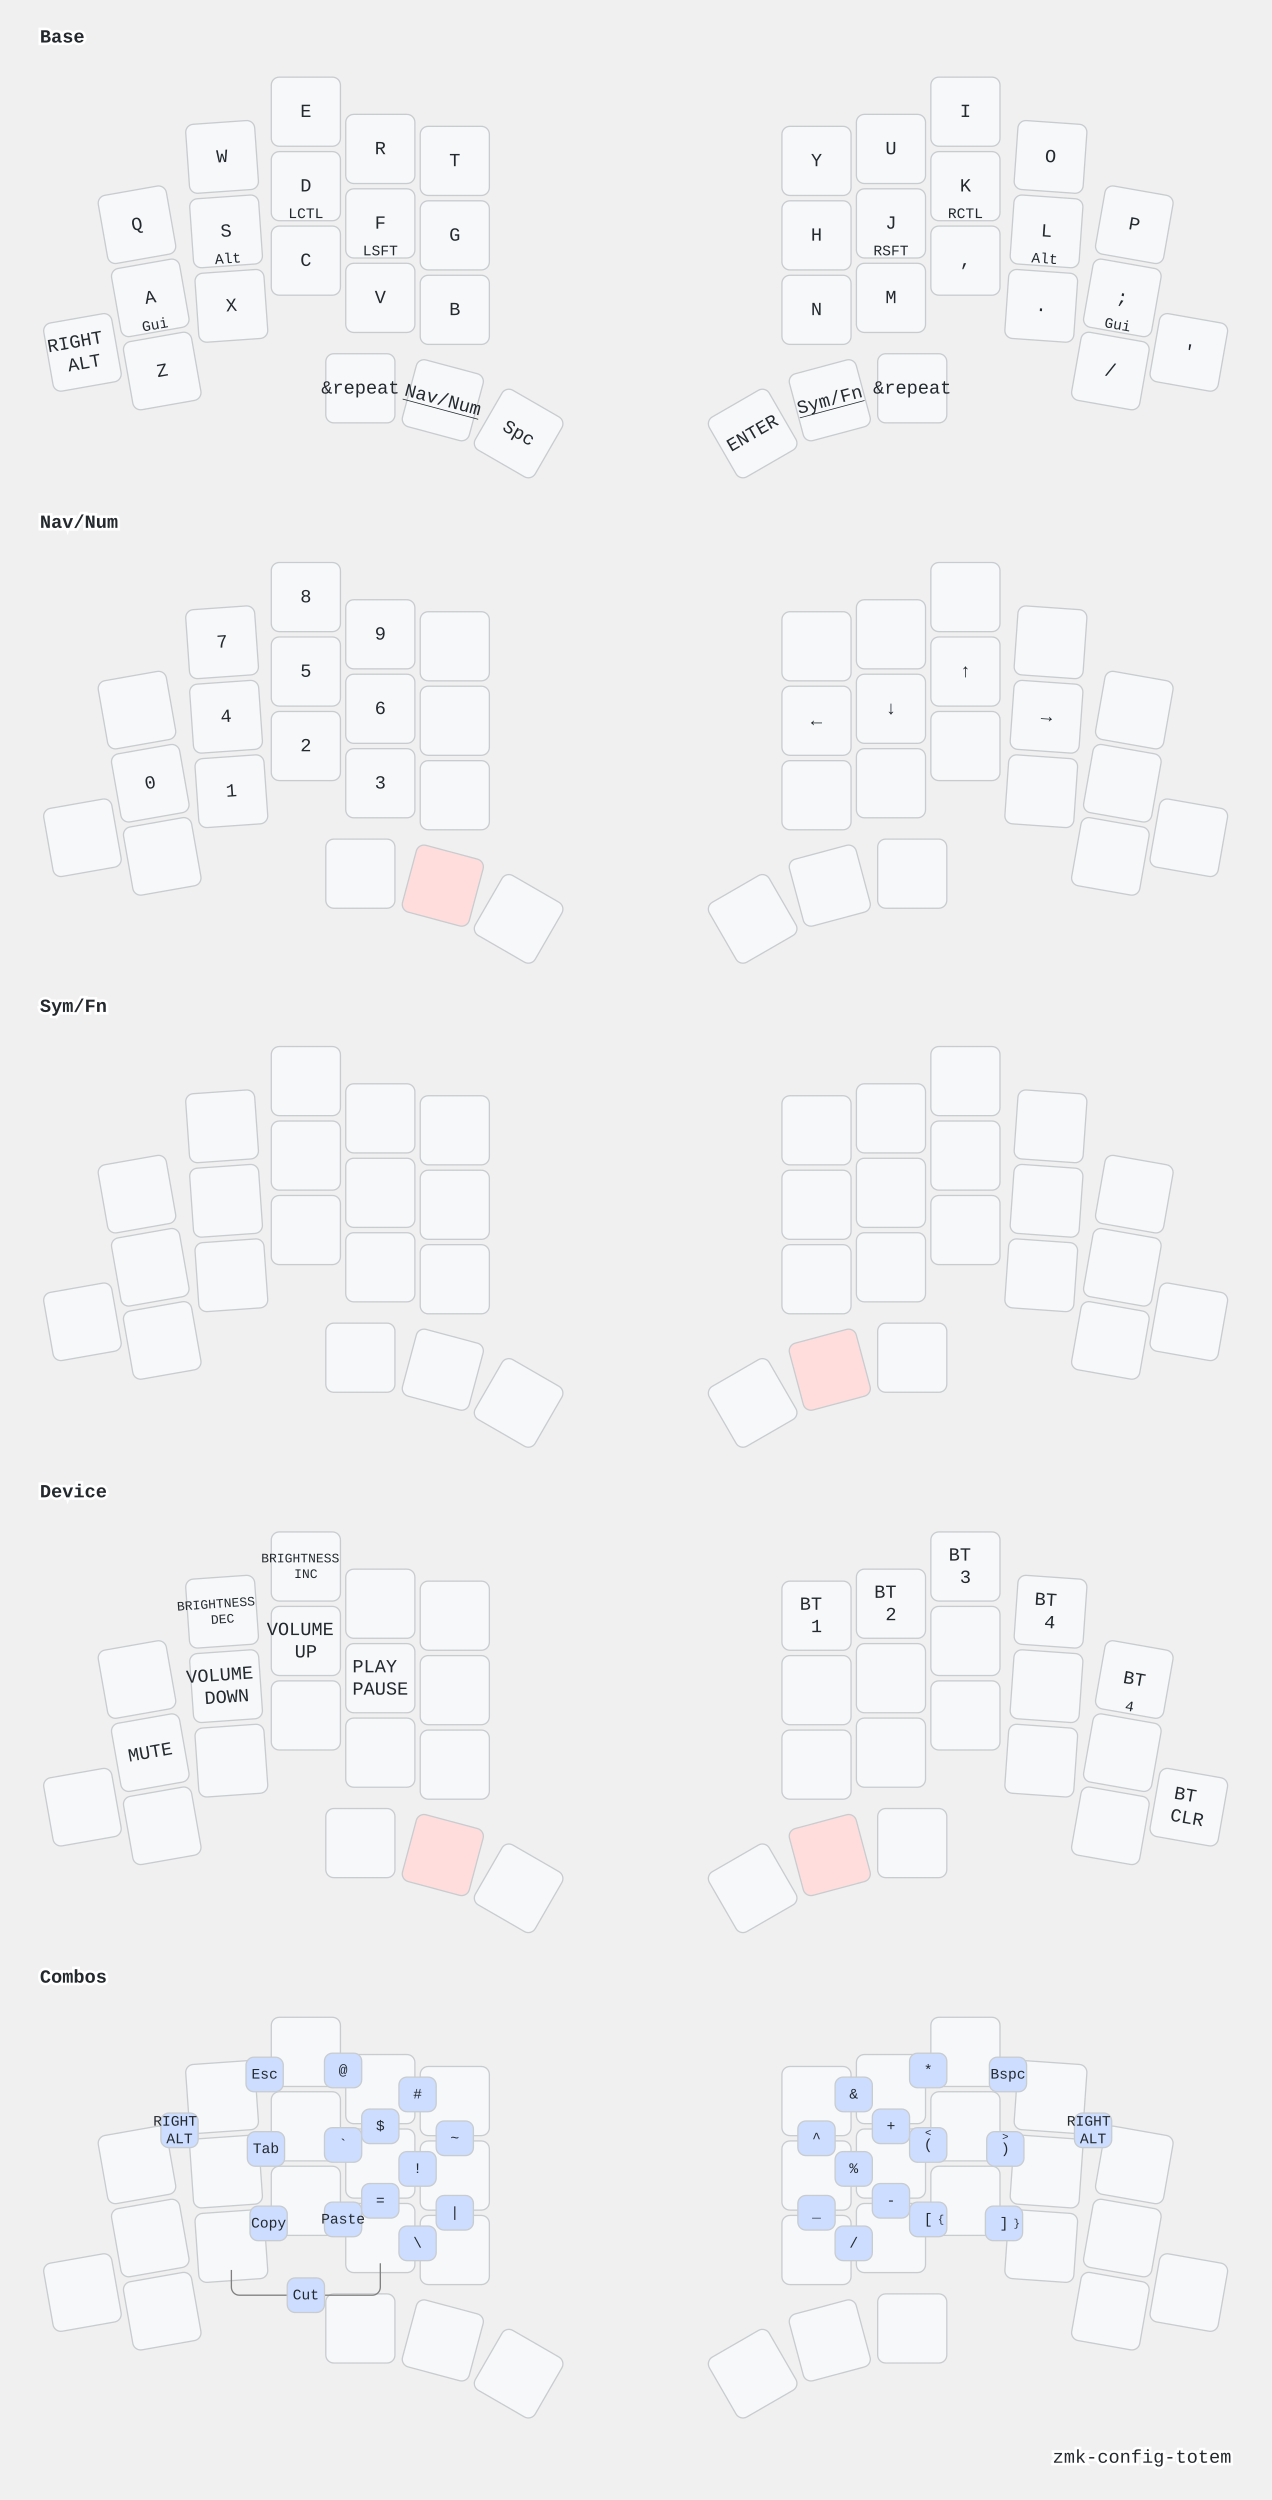
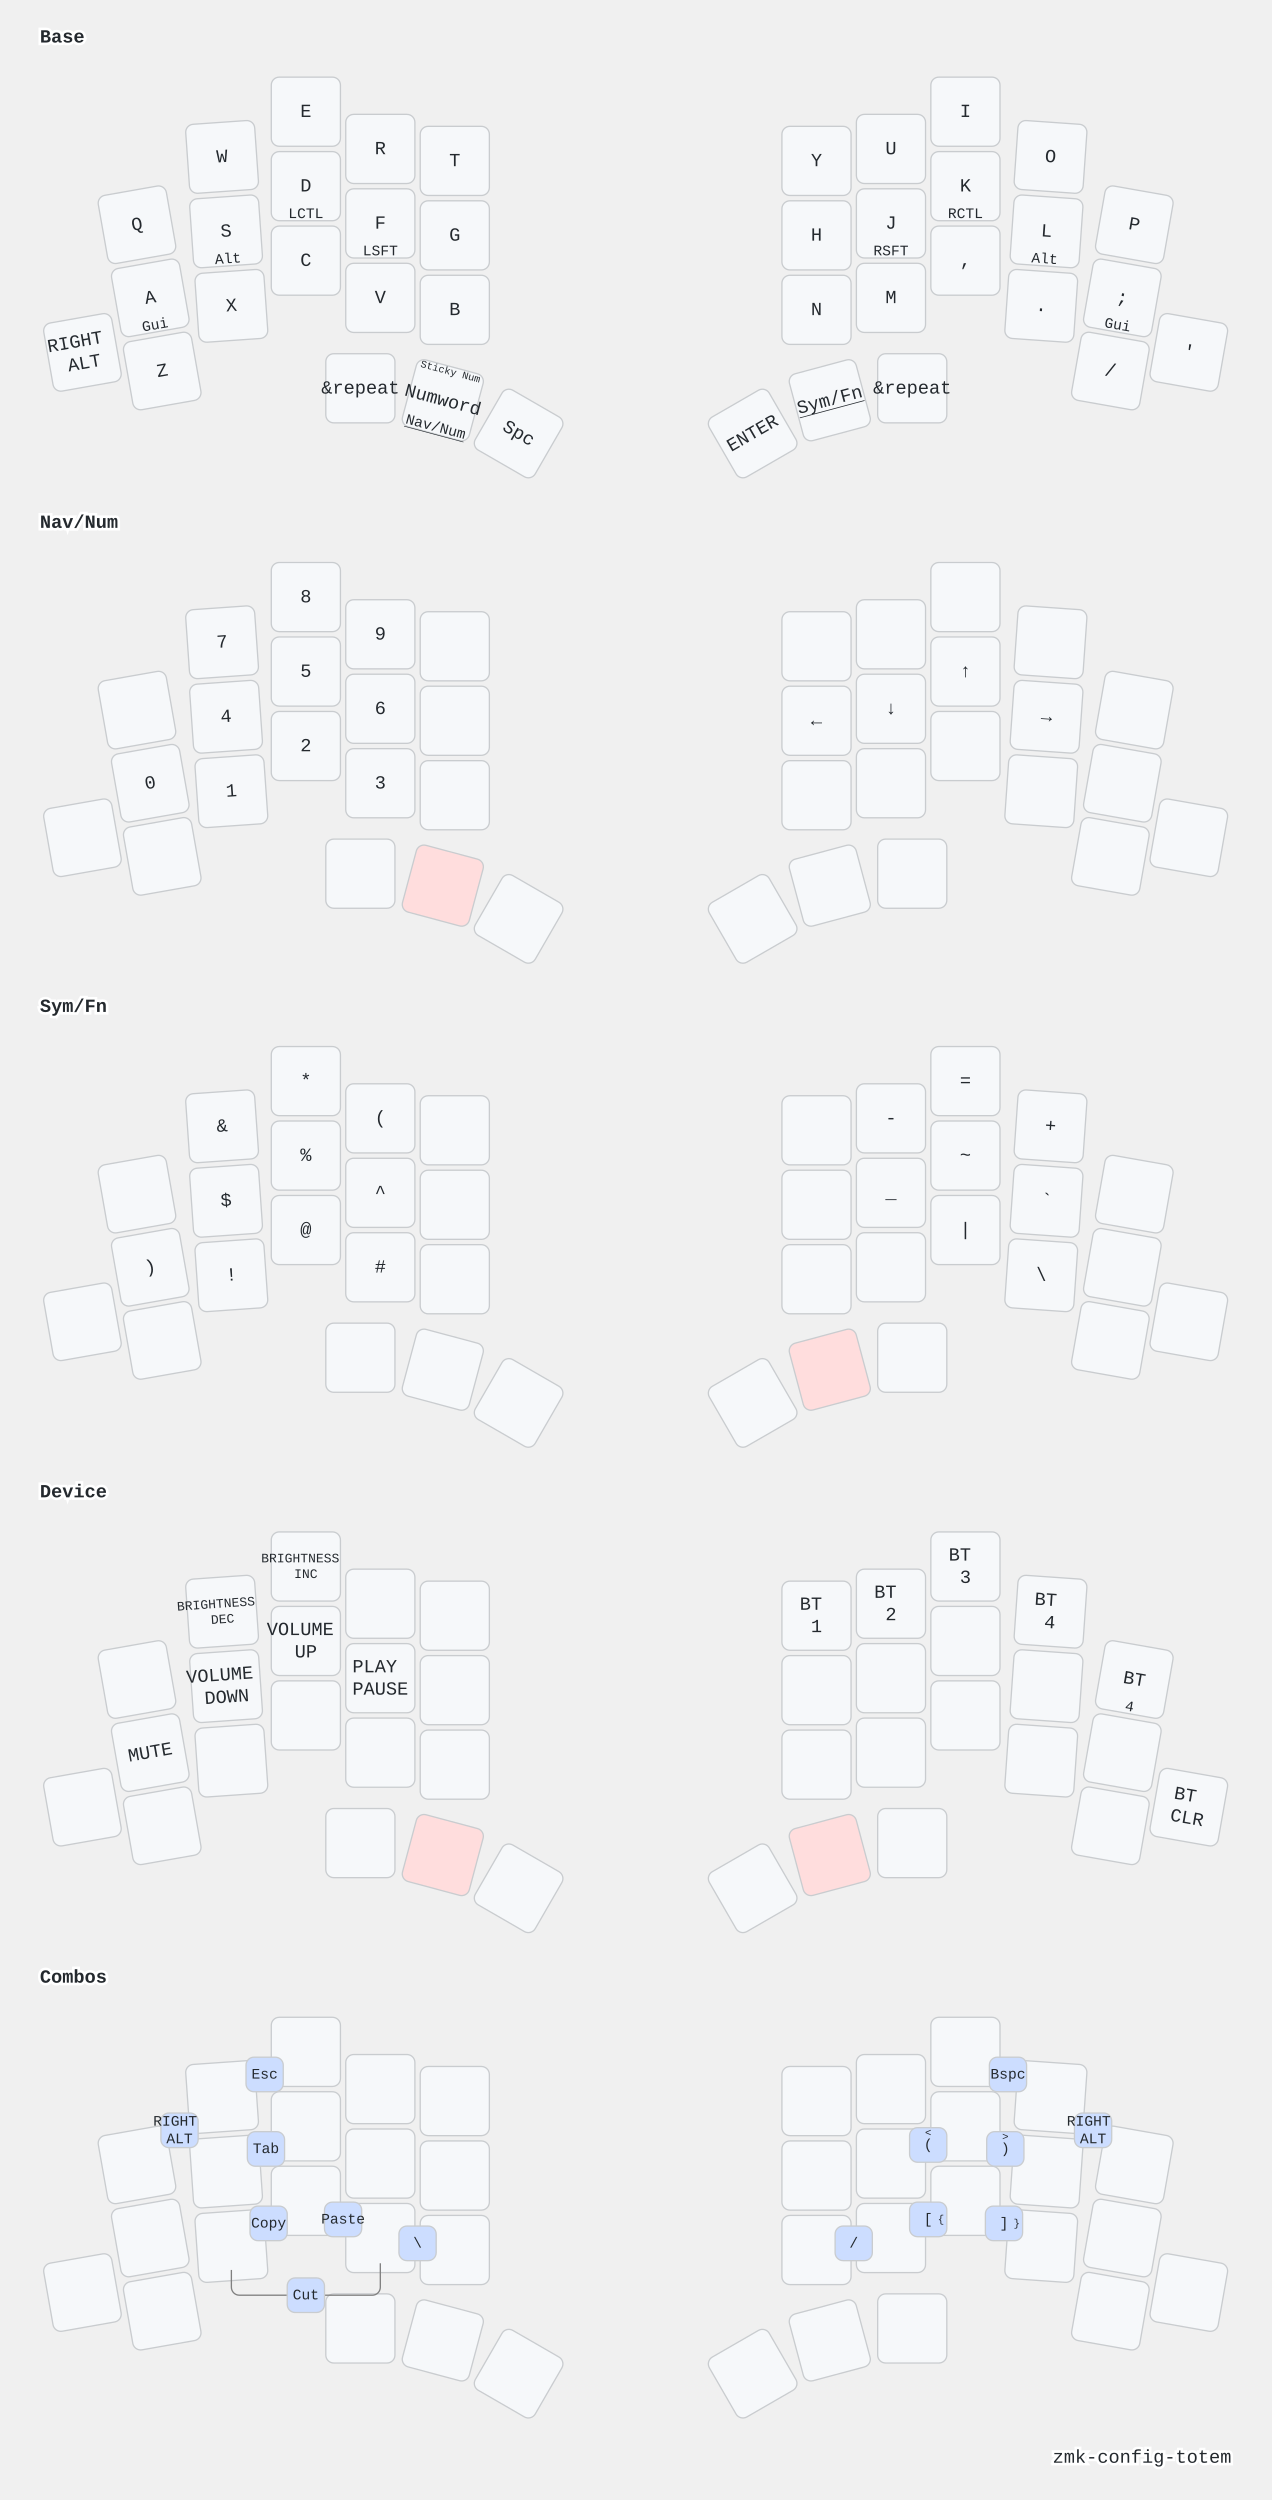
<svg xmlns="http://www.w3.org/2000/svg" width="956" height="1880" viewBox="0 0 956 1880" class="keymap">
  <style>/* inherit to force styles through use tags */
svg path {
    fill: inherit;
}

/* font and background color specifications */
svg.keymap {
    font-family: SFMono-Regular,Consolas,Liberation Mono,Menlo,monospace;
    font-size: 14px;
    font-kerning: normal;
    text-rendering: optimizeLegibility;
    fill: #24292e;
}

/* default key styling */
rect.key {
    fill: #f6f8fa;
}

rect.key, rect.combo {
    stroke: #c9cccf;
    stroke-width: 1;
}

/* default key side styling, only used is draw_key_sides is set */
rect.side {
    filter: brightness(90%);
}

/* color accent for combo boxes */
rect.combo, rect.combo-separate {
    fill: #cdf;
}

/* color accent for held keys */
rect.held, rect.combo.held {
    fill: #fdd;
}

/* color accent for ghost (optional) keys */
rect.ghost, rect.combo.ghost {
    stroke-dasharray: 4, 4;
    stroke-width: 2;
}

text {
    text-anchor: middle;
    dominant-baseline: middle;
}

/* styling for layer labels */
text.label {
    font-weight: bold;
    text-anchor: start;
    stroke: white;
    stroke-width: 4;
    paint-order: stroke;
}

/* styling for optional footer */
text.footer {
    text-anchor: end;
    dominant-baseline: auto;
    stroke: white;
    stroke-width: 4;
    paint-order: stroke;
}

/* styling for combo tap, and key non-tap label text */
text.combo, text.hold, text.shifted, text.left, text.right {
    font-size: 11px;
}

text.hold {
    text-anchor: middle;
    dominant-baseline: auto;
}

text.shifted {
    text-anchor: middle;
    dominant-baseline: hanging;
}

text.left {
    text-anchor: start;
}

text.right {
    text-anchor: end;
}

text.layer-activator {
    text-decoration: underline;
}

/* styling for hold/shifted label text in combo box */
text.combo.hold, text.combo.shifted, text.combo.left, text.combo.right {
    font-size: 8px;
}

/* lighter symbol for transparent keys */
text.trans {
    fill: #7b7e81;
}

/* styling for combo dendrons */
path.combo {
    stroke-width: 1;
    stroke: gray;
    fill: none;
}

/* Start Tabler Icons Cleanup */
/* cannot use height/width with glyphs */
.icon-tabler &gt; path {
    fill: inherit;
    stroke: inherit;
    stroke-width: 2;
}
/* hide tabler's default box */
.icon-tabler &gt; path[stroke="none"][fill="none"] {
    visibility: hidden;
}
/* End Tabler Icons Cleanup */

@media (prefers-color-scheme: dark) {
svg.keymap { fill: #d1d6db; }
rect.key { fill: #3f4750; }
rect.key, rect.combo { stroke: #60666c; }
rect.combo, rect.combo-separate { fill: #1f3d7a; }
rect.held, rect.combo.held { fill: #854747; }
text.label, text.footer { stroke: black; }
text.trans { fill: #7e8184; }
path.combo { stroke: #7f7f7f; }

}</style>
  <g transform="translate(30, 0)" class="layer-Base">
    <text x="0" y="28" class="label" id="Base">Base</text>
    <g transform="translate(0, 56)">
      <g transform="translate(73, 113) rotate(-10.0)" class="key keypos-0">
        <rect rx="6" ry="6" x="-26" y="-26" width="52" height="52" class="key" />
        <text x="0" y="0" class="key tap">Q</text>
      </g>
      <g transform="translate(137, 62) rotate(-4.0)" class="key keypos-1">
        <rect rx="6" ry="6" x="-26" y="-26" width="52" height="52" class="key" />
        <text x="0" y="0" class="key tap">W</text>
      </g>
      <g transform="translate(200, 28)" class="key keypos-2">
        <rect rx="6" ry="6" x="-26" y="-26" width="52" height="52" class="key" />
        <text x="0" y="0" class="key tap">E</text>
      </g>
      <g transform="translate(256, 56)" class="key keypos-3">
        <rect rx="6" ry="6" x="-26" y="-26" width="52" height="52" class="key" />
        <text x="0" y="0" class="key tap">R</text>
      </g>
      <g transform="translate(312, 65)" class="key keypos-4">
        <rect rx="6" ry="6" x="-26" y="-26" width="52" height="52" class="key" />
        <text x="0" y="0" class="key tap">T</text>
      </g>
      <g transform="translate(584, 65)" class="key keypos-5">
        <rect rx="6" ry="6" x="-26" y="-26" width="52" height="52" class="key" />
        <text x="0" y="0" class="key tap">Y</text>
      </g>
      <g transform="translate(640, 56)" class="key keypos-6">
        <rect rx="6" ry="6" x="-26" y="-26" width="52" height="52" class="key" />
        <text x="0" y="0" class="key tap">U</text>
      </g>
      <g transform="translate(696, 28)" class="key keypos-7">
        <rect rx="6" ry="6" x="-26" y="-26" width="52" height="52" class="key" />
        <text x="0" y="0" class="key tap">I</text>
      </g>
      <g transform="translate(760, 62) rotate(4.0)" class="key keypos-8">
        <rect rx="6" ry="6" x="-26" y="-26" width="52" height="52" class="key" />
        <text x="0" y="0" class="key tap">O</text>
      </g>
      <g transform="translate(823, 113) rotate(10.0)" class="key keypos-9">
        <rect rx="6" ry="6" x="-26" y="-26" width="52" height="52" class="key" />
        <text x="0" y="0" class="key tap">P</text>
      </g>
      <g transform="translate(83, 168) rotate(-10.0)" class="key keypos-10">
        <rect rx="6" ry="6" x="-26" y="-26" width="52" height="52" class="key" />
        <text x="0" y="0" class="key tap">A</text>
        <text x="0" y="24" class="key hold">Gui</text>
      </g>
      <g transform="translate(140, 118) rotate(-4.0)" class="key keypos-11">
        <rect rx="6" ry="6" x="-26" y="-26" width="52" height="52" class="key" />
        <text x="0" y="0" class="key tap">S</text>
        <text x="0" y="24" class="key hold">Alt</text>
      </g>
      <g transform="translate(200, 84)" class="key keypos-12">
        <rect rx="6" ry="6" x="-26" y="-26" width="52" height="52" class="key" />
        <text x="0" y="0" class="key tap">D</text>
        <text x="0" y="24" class="key hold">LCTL</text>
      </g>
      <g transform="translate(256, 112)" class="key keypos-13">
        <rect rx="6" ry="6" x="-26" y="-26" width="52" height="52" class="key" />
        <text x="0" y="0" class="key tap">F</text>
        <text x="0" y="24" class="key hold">LSFT</text>
      </g>
      <g transform="translate(312, 121)" class="key keypos-14">
        <rect rx="6" ry="6" x="-26" y="-26" width="52" height="52" class="key" />
        <text x="0" y="0" class="key tap">G</text>
      </g>
      <g transform="translate(584, 121)" class="key keypos-15">
        <rect rx="6" ry="6" x="-26" y="-26" width="52" height="52" class="key" />
        <text x="0" y="0" class="key tap">H</text>
      </g>
      <g transform="translate(640, 112)" class="key keypos-16">
        <rect rx="6" ry="6" x="-26" y="-26" width="52" height="52" class="key" />
        <text x="0" y="0" class="key tap">J</text>
        <text x="0" y="24" class="key hold">RSFT</text>
      </g>
      <g transform="translate(696, 84)" class="key keypos-17">
        <rect rx="6" ry="6" x="-26" y="-26" width="52" height="52" class="key" />
        <text x="0" y="0" class="key tap">K</text>
        <text x="0" y="24" class="key hold">RCTL</text>
      </g>
      <g transform="translate(757, 118) rotate(4.0)" class="key keypos-18">
        <rect rx="6" ry="6" x="-26" y="-26" width="52" height="52" class="key" />
        <text x="0" y="0" class="key tap">L</text>
        <text x="0" y="24" class="key hold">Alt</text>
      </g>
      <g transform="translate(814, 168) rotate(10.0)" class="key keypos-19">
        <rect rx="6" ry="6" x="-26" y="-26" width="52" height="52" class="key" />
        <text x="0" y="0" class="key tap">;</text>
        <text x="0" y="24" class="key hold">Gui</text>
      </g>
      <g transform="translate(32, 209) rotate(-10.0)" class="key keypos-20">
        <rect rx="6" ry="6" x="-26" y="-26" width="52" height="52" class="key" />
        <text x="0" y="0" class="key tap">
          <tspan x="0" dy="-0.6em">RIGHT</tspan>
          <tspan x="0" dy="1.2em">ALT</tspan>
        </text>
      </g>
      <g transform="translate(92, 223) rotate(-10.0)" class="key keypos-21">
        <rect rx="6" ry="6" x="-26" y="-26" width="52" height="52" class="key" />
        <text x="0" y="0" class="key tap">Z</text>
      </g>
      <g transform="translate(144, 174) rotate(-4.0)" class="key keypos-22">
        <rect rx="6" ry="6" x="-26" y="-26" width="52" height="52" class="key" />
        <text x="0" y="0" class="key tap">X</text>
      </g>
      <g transform="translate(200, 140)" class="key keypos-23">
        <rect rx="6" ry="6" x="-26" y="-26" width="52" height="52" class="key" />
        <text x="0" y="0" class="key tap">C</text>
      </g>
      <g transform="translate(256, 168)" class="key keypos-24">
        <rect rx="6" ry="6" x="-26" y="-26" width="52" height="52" class="key" />
        <text x="0" y="0" class="key tap">V</text>
      </g>
      <g transform="translate(312, 177)" class="key keypos-25">
        <rect rx="6" ry="6" x="-26" y="-26" width="52" height="52" class="key" />
        <text x="0" y="0" class="key tap">B</text>
      </g>
      <g transform="translate(584, 177)" class="key keypos-26">
        <rect rx="6" ry="6" x="-26" y="-26" width="52" height="52" class="key" />
        <text x="0" y="0" class="key tap">N</text>
      </g>
      <g transform="translate(640, 168)" class="key keypos-27">
        <rect rx="6" ry="6" x="-26" y="-26" width="52" height="52" class="key" />
        <text x="0" y="0" class="key tap">M</text>
      </g>
      <g transform="translate(696, 140)" class="key keypos-28">
        <rect rx="6" ry="6" x="-26" y="-26" width="52" height="52" class="key" />
        <text x="0" y="0" class="key tap">,</text>
      </g>
      <g transform="translate(753, 174) rotate(4.0)" class="key keypos-29">
        <rect rx="6" ry="6" x="-26" y="-26" width="52" height="52" class="key" />
        <text x="0" y="0" class="key tap">.</text>
      </g>
      <g transform="translate(805, 223) rotate(10.0)" class="key keypos-30">
        <rect rx="6" ry="6" x="-26" y="-26" width="52" height="52" class="key" />
        <text x="0" y="0" class="key tap">/</text>
      </g>
      <g transform="translate(864, 209) rotate(10.0)" class="key keypos-31">
        <rect rx="6" ry="6" x="-26" y="-26" width="52" height="52" class="key" />
        <text x="0" y="0" class="key tap">'</text>
      </g>
      <g transform="translate(241, 236)" class="key keypos-32">
        <rect rx="6" ry="6" x="-26" y="-26" width="52" height="52" class="key" />
        <text x="0" y="0" class="key tap">&amp;repeat</text>
      </g>
      <g transform="translate(303, 245) rotate(15.0)" class="key keypos-33">
        <rect rx="6" ry="6" x="-26" y="-26" width="52" height="52" class="key" />
+         <text x="0" y="0" class="key tap">Numword</text>
        <a href="#NavNum">
-           <text x="0" y="0" class="key tap layer-activator">Nav/Num</text>
+           <text x="0" y="24" class="key hold layer-activator">Nav/Num</text>
        </a>
+         <text x="0" y="-24" class="key shifted">
+           <tspan style="font-size: 70%">Sticky Num</tspan>
+         </text>
      </g>
      <g transform="translate(360, 270) rotate(30.0)" class="key keypos-34">
        <rect rx="6" ry="6" x="-26" y="-26" width="52" height="52" class="key" />
        <text x="0" y="0" class="key tap">Spc</text>
      </g>
      <g transform="translate(536, 270) rotate(-30.0)" class="key keypos-35">
        <rect rx="6" ry="6" x="-26" y="-26" width="52" height="52" class="key" />
        <text x="0" y="0" class="key tap">ENTER</text>
      </g>
      <g transform="translate(594, 245) rotate(-15.0)" class="key keypos-36">
        <rect rx="6" ry="6" x="-26" y="-26" width="52" height="52" class="key" />
        <a href="#SymFn">
          <text x="0" y="0" class="key tap layer-activator">Sym/Fn</text>
        </a>
      </g>
      <g transform="translate(656, 236)" class="key keypos-37">
        <rect rx="6" ry="6" x="-26" y="-26" width="52" height="52" class="key" />
        <text x="0" y="0" class="key tap">&amp;repeat</text>
      </g>
    </g>
  </g>
  <g transform="translate(30, 365)" class="layer-Nav/Num">
    <text x="0" y="28" class="label" id="NavNum">Nav/Num</text>
    <g transform="translate(0, 56)">
      <g transform="translate(73, 113) rotate(-10.0)" class="key trans keypos-0">
        <rect rx="6" ry="6" x="-26" y="-26" width="52" height="52" class="key trans" />
      </g>
      <g transform="translate(137, 62) rotate(-4.0)" class="key keypos-1">
        <rect rx="6" ry="6" x="-26" y="-26" width="52" height="52" class="key" />
        <text x="0" y="0" class="key tap">7</text>
      </g>
      <g transform="translate(200, 28)" class="key keypos-2">
        <rect rx="6" ry="6" x="-26" y="-26" width="52" height="52" class="key" />
        <text x="0" y="0" class="key tap">8</text>
      </g>
      <g transform="translate(256, 56)" class="key keypos-3">
        <rect rx="6" ry="6" x="-26" y="-26" width="52" height="52" class="key" />
        <text x="0" y="0" class="key tap">9</text>
      </g>
      <g transform="translate(312, 65)" class="key trans keypos-4">
        <rect rx="6" ry="6" x="-26" y="-26" width="52" height="52" class="key trans" />
      </g>
      <g transform="translate(584, 65)" class="key trans keypos-5">
        <rect rx="6" ry="6" x="-26" y="-26" width="52" height="52" class="key trans" />
      </g>
      <g transform="translate(640, 56)" class="key trans keypos-6">
        <rect rx="6" ry="6" x="-26" y="-26" width="52" height="52" class="key trans" />
      </g>
      <g transform="translate(696, 28)" class="key trans keypos-7">
        <rect rx="6" ry="6" x="-26" y="-26" width="52" height="52" class="key trans" />
      </g>
      <g transform="translate(760, 62) rotate(4.0)" class="key trans keypos-8">
        <rect rx="6" ry="6" x="-26" y="-26" width="52" height="52" class="key trans" />
      </g>
      <g transform="translate(823, 113) rotate(10.0)" class="key trans keypos-9">
        <rect rx="6" ry="6" x="-26" y="-26" width="52" height="52" class="key trans" />
      </g>
      <g transform="translate(83, 168) rotate(-10.0)" class="key keypos-10">
        <rect rx="6" ry="6" x="-26" y="-26" width="52" height="52" class="key" />
        <text x="0" y="0" class="key tap">0</text>
      </g>
      <g transform="translate(140, 118) rotate(-4.0)" class="key keypos-11">
        <rect rx="6" ry="6" x="-26" y="-26" width="52" height="52" class="key" />
        <text x="0" y="0" class="key tap">4</text>
      </g>
      <g transform="translate(200, 84)" class="key keypos-12">
        <rect rx="6" ry="6" x="-26" y="-26" width="52" height="52" class="key" />
        <text x="0" y="0" class="key tap">5</text>
      </g>
      <g transform="translate(256, 112)" class="key keypos-13">
        <rect rx="6" ry="6" x="-26" y="-26" width="52" height="52" class="key" />
        <text x="0" y="0" class="key tap">6</text>
      </g>
      <g transform="translate(312, 121)" class="key trans keypos-14">
        <rect rx="6" ry="6" x="-26" y="-26" width="52" height="52" class="key trans" />
      </g>
      <g transform="translate(584, 121)" class="key keypos-15">
        <rect rx="6" ry="6" x="-26" y="-26" width="52" height="52" class="key" />
        <text x="0" y="0" class="key tap">←</text>
      </g>
      <g transform="translate(640, 112)" class="key keypos-16">
        <rect rx="6" ry="6" x="-26" y="-26" width="52" height="52" class="key" />
        <text x="0" y="0" class="key tap">↓</text>
      </g>
      <g transform="translate(696, 84)" class="key keypos-17">
        <rect rx="6" ry="6" x="-26" y="-26" width="52" height="52" class="key" />
        <text x="0" y="0" class="key tap">↑</text>
      </g>
      <g transform="translate(757, 118) rotate(4.0)" class="key keypos-18">
        <rect rx="6" ry="6" x="-26" y="-26" width="52" height="52" class="key" />
        <text x="0" y="0" class="key tap">→</text>
      </g>
      <g transform="translate(814, 168) rotate(10.0)" class="key trans keypos-19">
        <rect rx="6" ry="6" x="-26" y="-26" width="52" height="52" class="key trans" />
      </g>
      <g transform="translate(32, 209) rotate(-10.0)" class="key trans keypos-20">
        <rect rx="6" ry="6" x="-26" y="-26" width="52" height="52" class="key trans" />
      </g>
      <g transform="translate(92, 223) rotate(-10.0)" class="key trans keypos-21">
        <rect rx="6" ry="6" x="-26" y="-26" width="52" height="52" class="key trans" />
      </g>
      <g transform="translate(144, 174) rotate(-4.0)" class="key keypos-22">
        <rect rx="6" ry="6" x="-26" y="-26" width="52" height="52" class="key" />
        <text x="0" y="0" class="key tap">1</text>
      </g>
      <g transform="translate(200, 140)" class="key keypos-23">
        <rect rx="6" ry="6" x="-26" y="-26" width="52" height="52" class="key" />
        <text x="0" y="0" class="key tap">2</text>
      </g>
      <g transform="translate(256, 168)" class="key keypos-24">
        <rect rx="6" ry="6" x="-26" y="-26" width="52" height="52" class="key" />
        <text x="0" y="0" class="key tap">3</text>
      </g>
      <g transform="translate(312, 177)" class="key trans keypos-25">
        <rect rx="6" ry="6" x="-26" y="-26" width="52" height="52" class="key trans" />
      </g>
      <g transform="translate(584, 177)" class="key trans keypos-26">
        <rect rx="6" ry="6" x="-26" y="-26" width="52" height="52" class="key trans" />
      </g>
      <g transform="translate(640, 168)" class="key trans keypos-27">
        <rect rx="6" ry="6" x="-26" y="-26" width="52" height="52" class="key trans" />
      </g>
      <g transform="translate(696, 140)" class="key trans keypos-28">
        <rect rx="6" ry="6" x="-26" y="-26" width="52" height="52" class="key trans" />
      </g>
      <g transform="translate(753, 174) rotate(4.0)" class="key trans keypos-29">
        <rect rx="6" ry="6" x="-26" y="-26" width="52" height="52" class="key trans" />
      </g>
      <g transform="translate(805, 223) rotate(10.0)" class="key trans keypos-30">
        <rect rx="6" ry="6" x="-26" y="-26" width="52" height="52" class="key trans" />
      </g>
      <g transform="translate(864, 209) rotate(10.0)" class="key trans keypos-31">
        <rect rx="6" ry="6" x="-26" y="-26" width="52" height="52" class="key trans" />
      </g>
      <g transform="translate(241, 236)" class="key trans keypos-32">
        <rect rx="6" ry="6" x="-26" y="-26" width="52" height="52" class="key trans" />
      </g>
      <g transform="translate(303, 245) rotate(15.0)" class="key held keypos-33">
        <rect rx="6" ry="6" x="-26" y="-26" width="52" height="52" class="key held" />
      </g>
      <g transform="translate(360, 270) rotate(30.0)" class="key trans keypos-34">
        <rect rx="6" ry="6" x="-26" y="-26" width="52" height="52" class="key trans" />
      </g>
      <g transform="translate(536, 270) rotate(-30.0)" class="key trans keypos-35">
        <rect rx="6" ry="6" x="-26" y="-26" width="52" height="52" class="key trans" />
      </g>
      <g transform="translate(594, 245) rotate(-15.0)" class="key trans keypos-36">
        <rect rx="6" ry="6" x="-26" y="-26" width="52" height="52" class="key trans" />
      </g>
      <g transform="translate(656, 236)" class="key trans keypos-37">
        <rect rx="6" ry="6" x="-26" y="-26" width="52" height="52" class="key trans" />
      </g>
    </g>
  </g>
  <g transform="translate(30, 729)" class="layer-Sym/Fn">
    <text x="0" y="28" class="label" id="SymFn">Sym/Fn</text>
    <g transform="translate(0, 56)">
      <g transform="translate(73, 113) rotate(-10.0)" class="key trans keypos-0">
        <rect rx="6" ry="6" x="-26" y="-26" width="52" height="52" class="key trans" />
      </g>
-       <g transform="translate(137, 62) rotate(-4.0)" class="key trans keypos-1">
-         <rect rx="6" ry="6" x="-26" y="-26" width="52" height="52" class="key trans" />
-       </g>
-       <g transform="translate(200, 28)" class="key trans keypos-2">
-         <rect rx="6" ry="6" x="-26" y="-26" width="52" height="52" class="key trans" />
-       </g>
-       <g transform="translate(256, 56)" class="key trans keypos-3">
-         <rect rx="6" ry="6" x="-26" y="-26" width="52" height="52" class="key trans" />
+       <g transform="translate(137, 62) rotate(-4.0)" class="key keypos-1">
+         <rect rx="6" ry="6" x="-26" y="-26" width="52" height="52" class="key" />
+         <text x="0" y="0" class="key tap">&amp;</text>
+       </g>
+       <g transform="translate(200, 28)" class="key keypos-2">
+         <rect rx="6" ry="6" x="-26" y="-26" width="52" height="52" class="key" />
+         <text x="0" y="0" class="key tap">*</text>
+       </g>
+       <g transform="translate(256, 56)" class="key keypos-3">
+         <rect rx="6" ry="6" x="-26" y="-26" width="52" height="52" class="key" />
+         <text x="0" y="0" class="key tap">(</text>
      </g>
      <g transform="translate(312, 65)" class="key trans keypos-4">
        <rect rx="6" ry="6" x="-26" y="-26" width="52" height="52" class="key trans" />
      </g>
      <g transform="translate(584, 65)" class="key trans keypos-5">
        <rect rx="6" ry="6" x="-26" y="-26" width="52" height="52" class="key trans" />
      </g>
-       <g transform="translate(640, 56)" class="key trans keypos-6">
-         <rect rx="6" ry="6" x="-26" y="-26" width="52" height="52" class="key trans" />
-       </g>
-       <g transform="translate(696, 28)" class="key trans keypos-7">
-         <rect rx="6" ry="6" x="-26" y="-26" width="52" height="52" class="key trans" />
-       </g>
-       <g transform="translate(760, 62) rotate(4.0)" class="key trans keypos-8">
-         <rect rx="6" ry="6" x="-26" y="-26" width="52" height="52" class="key trans" />
+       <g transform="translate(640, 56)" class="key keypos-6">
+         <rect rx="6" ry="6" x="-26" y="-26" width="52" height="52" class="key" />
+         <text x="0" y="0" class="key tap">-</text>
+       </g>
+       <g transform="translate(696, 28)" class="key keypos-7">
+         <rect rx="6" ry="6" x="-26" y="-26" width="52" height="52" class="key" />
+         <text x="0" y="0" class="key tap">=</text>
+       </g>
+       <g transform="translate(760, 62) rotate(4.0)" class="key keypos-8">
+         <rect rx="6" ry="6" x="-26" y="-26" width="52" height="52" class="key" />
+         <text x="0" y="0" class="key tap">+</text>
      </g>
      <g transform="translate(823, 113) rotate(10.0)" class="key trans keypos-9">
        <rect rx="6" ry="6" x="-26" y="-26" width="52" height="52" class="key trans" />
      </g>
-       <g transform="translate(83, 168) rotate(-10.0)" class="key trans keypos-10">
-         <rect rx="6" ry="6" x="-26" y="-26" width="52" height="52" class="key trans" />
-       </g>
-       <g transform="translate(140, 118) rotate(-4.0)" class="key trans keypos-11">
-         <rect rx="6" ry="6" x="-26" y="-26" width="52" height="52" class="key trans" />
-       </g>
-       <g transform="translate(200, 84)" class="key trans keypos-12">
-         <rect rx="6" ry="6" x="-26" y="-26" width="52" height="52" class="key trans" />
-       </g>
-       <g transform="translate(256, 112)" class="key trans keypos-13">
-         <rect rx="6" ry="6" x="-26" y="-26" width="52" height="52" class="key trans" />
+       <g transform="translate(83, 168) rotate(-10.0)" class="key keypos-10">
+         <rect rx="6" ry="6" x="-26" y="-26" width="52" height="52" class="key" />
+         <text x="0" y="0" class="key tap">)</text>
+       </g>
+       <g transform="translate(140, 118) rotate(-4.0)" class="key keypos-11">
+         <rect rx="6" ry="6" x="-26" y="-26" width="52" height="52" class="key" />
+         <text x="0" y="0" class="key tap">$</text>
+       </g>
+       <g transform="translate(200, 84)" class="key keypos-12">
+         <rect rx="6" ry="6" x="-26" y="-26" width="52" height="52" class="key" />
+         <text x="0" y="0" class="key tap">%</text>
+       </g>
+       <g transform="translate(256, 112)" class="key keypos-13">
+         <rect rx="6" ry="6" x="-26" y="-26" width="52" height="52" class="key" />
+         <text x="0" y="0" class="key tap">^</text>
      </g>
      <g transform="translate(312, 121)" class="key trans keypos-14">
        <rect rx="6" ry="6" x="-26" y="-26" width="52" height="52" class="key trans" />
      </g>
      <g transform="translate(584, 121)" class="key trans keypos-15">
        <rect rx="6" ry="6" x="-26" y="-26" width="52" height="52" class="key trans" />
      </g>
-       <g transform="translate(640, 112)" class="key trans keypos-16">
-         <rect rx="6" ry="6" x="-26" y="-26" width="52" height="52" class="key trans" />
-       </g>
-       <g transform="translate(696, 84)" class="key trans keypos-17">
-         <rect rx="6" ry="6" x="-26" y="-26" width="52" height="52" class="key trans" />
-       </g>
-       <g transform="translate(757, 118) rotate(4.0)" class="key trans keypos-18">
-         <rect rx="6" ry="6" x="-26" y="-26" width="52" height="52" class="key trans" />
+       <g transform="translate(640, 112)" class="key keypos-16">
+         <rect rx="6" ry="6" x="-26" y="-26" width="52" height="52" class="key" />
+         <text x="0" y="0" class="key tap">_</text>
+       </g>
+       <g transform="translate(696, 84)" class="key keypos-17">
+         <rect rx="6" ry="6" x="-26" y="-26" width="52" height="52" class="key" />
+         <text x="0" y="0" class="key tap">~</text>
+       </g>
+       <g transform="translate(757, 118) rotate(4.0)" class="key keypos-18">
+         <rect rx="6" ry="6" x="-26" y="-26" width="52" height="52" class="key" />
+         <text x="0" y="0" class="key tap">`</text>
      </g>
      <g transform="translate(814, 168) rotate(10.0)" class="key trans keypos-19">
        <rect rx="6" ry="6" x="-26" y="-26" width="52" height="52" class="key trans" />
      </g>
      <g transform="translate(32, 209) rotate(-10.0)" class="key trans keypos-20">
        <rect rx="6" ry="6" x="-26" y="-26" width="52" height="52" class="key trans" />
      </g>
      <g transform="translate(92, 223) rotate(-10.0)" class="key trans keypos-21">
        <rect rx="6" ry="6" x="-26" y="-26" width="52" height="52" class="key trans" />
      </g>
-       <g transform="translate(144, 174) rotate(-4.0)" class="key trans keypos-22">
-         <rect rx="6" ry="6" x="-26" y="-26" width="52" height="52" class="key trans" />
-       </g>
-       <g transform="translate(200, 140)" class="key trans keypos-23">
-         <rect rx="6" ry="6" x="-26" y="-26" width="52" height="52" class="key trans" />
-       </g>
-       <g transform="translate(256, 168)" class="key trans keypos-24">
-         <rect rx="6" ry="6" x="-26" y="-26" width="52" height="52" class="key trans" />
+       <g transform="translate(144, 174) rotate(-4.0)" class="key keypos-22">
+         <rect rx="6" ry="6" x="-26" y="-26" width="52" height="52" class="key" />
+         <text x="0" y="0" class="key tap">!</text>
+       </g>
+       <g transform="translate(200, 140)" class="key keypos-23">
+         <rect rx="6" ry="6" x="-26" y="-26" width="52" height="52" class="key" />
+         <text x="0" y="0" class="key tap">@</text>
+       </g>
+       <g transform="translate(256, 168)" class="key keypos-24">
+         <rect rx="6" ry="6" x="-26" y="-26" width="52" height="52" class="key" />
+         <text x="0" y="0" class="key tap">#</text>
      </g>
      <g transform="translate(312, 177)" class="key trans keypos-25">
        <rect rx="6" ry="6" x="-26" y="-26" width="52" height="52" class="key trans" />
      </g>
      <g transform="translate(584, 177)" class="key trans keypos-26">
        <rect rx="6" ry="6" x="-26" y="-26" width="52" height="52" class="key trans" />
      </g>
      <g transform="translate(640, 168)" class="key trans keypos-27">
        <rect rx="6" ry="6" x="-26" y="-26" width="52" height="52" class="key trans" />
      </g>
-       <g transform="translate(696, 140)" class="key trans keypos-28">
-         <rect rx="6" ry="6" x="-26" y="-26" width="52" height="52" class="key trans" />
-       </g>
-       <g transform="translate(753, 174) rotate(4.0)" class="key trans keypos-29">
-         <rect rx="6" ry="6" x="-26" y="-26" width="52" height="52" class="key trans" />
+       <g transform="translate(696, 140)" class="key keypos-28">
+         <rect rx="6" ry="6" x="-26" y="-26" width="52" height="52" class="key" />
+         <text x="0" y="0" class="key tap">|</text>
+       </g>
+       <g transform="translate(753, 174) rotate(4.0)" class="key keypos-29">
+         <rect rx="6" ry="6" x="-26" y="-26" width="52" height="52" class="key" />
+         <text x="0" y="0" class="key tap">\</text>
      </g>
      <g transform="translate(805, 223) rotate(10.0)" class="key trans keypos-30">
        <rect rx="6" ry="6" x="-26" y="-26" width="52" height="52" class="key trans" />
      </g>
      <g transform="translate(864, 209) rotate(10.0)" class="key trans keypos-31">
        <rect rx="6" ry="6" x="-26" y="-26" width="52" height="52" class="key trans" />
      </g>
      <g transform="translate(241, 236)" class="key trans keypos-32">
        <rect rx="6" ry="6" x="-26" y="-26" width="52" height="52" class="key trans" />
      </g>
      <g transform="translate(303, 245) rotate(15.0)" class="key trans keypos-33">
        <rect rx="6" ry="6" x="-26" y="-26" width="52" height="52" class="key trans" />
      </g>
      <g transform="translate(360, 270) rotate(30.0)" class="key trans keypos-34">
        <rect rx="6" ry="6" x="-26" y="-26" width="52" height="52" class="key trans" />
      </g>
      <g transform="translate(536, 270) rotate(-30.0)" class="key trans keypos-35">
        <rect rx="6" ry="6" x="-26" y="-26" width="52" height="52" class="key trans" />
      </g>
      <g transform="translate(594, 245) rotate(-15.0)" class="key held keypos-36">
        <rect rx="6" ry="6" x="-26" y="-26" width="52" height="52" class="key held" />
      </g>
      <g transform="translate(656, 236)" class="key trans keypos-37">
        <rect rx="6" ry="6" x="-26" y="-26" width="52" height="52" class="key trans" />
      </g>
    </g>
  </g>
  <g transform="translate(30, 1094)" class="layer-Device">
    <text x="0" y="28" class="label" id="Device">Device</text>
    <g transform="translate(0, 56)">
      <g transform="translate(73, 113) rotate(-10.0)" class="key keypos-0">
        <rect rx="6" ry="6" x="-26" y="-26" width="52" height="52" class="key" />
      </g>
      <g transform="translate(137, 62) rotate(-4.0)" class="key keypos-1">
        <rect rx="6" ry="6" x="-26" y="-26" width="52" height="52" class="key" />
        <text x="0" y="0" class="key tap">
          <tspan x="0" dy="-0.6em" style="font-size: 70%">BRIGHTNESS</tspan>
          <tspan x="0" dy="1.2em" style="font-size: 70%">DEC</tspan>
        </text>
      </g>
      <g transform="translate(200, 28)" class="key keypos-2">
        <rect rx="6" ry="6" x="-26" y="-26" width="52" height="52" class="key" />
        <text x="0" y="0" class="key tap">
          <tspan x="0" dy="-0.6em" style="font-size: 70%">BRIGHTNESS</tspan>
          <tspan x="0" dy="1.2em" style="font-size: 70%">INC</tspan>
        </text>
      </g>
      <g transform="translate(256, 56)" class="key keypos-3">
        <rect rx="6" ry="6" x="-26" y="-26" width="52" height="52" class="key" />
      </g>
      <g transform="translate(312, 65)" class="key keypos-4">
        <rect rx="6" ry="6" x="-26" y="-26" width="52" height="52" class="key" />
      </g>
      <g transform="translate(584, 65)" class="key keypos-5">
        <rect rx="6" ry="6" x="-26" y="-26" width="52" height="52" class="key" />
        <text x="0" y="0" class="key tap">
          <tspan x="0" dy="-0.6em">BT</tspan>
          <tspan x="0" dy="1.2em">1</tspan>
        </text>
      </g>
      <g transform="translate(640, 56)" class="key keypos-6">
        <rect rx="6" ry="6" x="-26" y="-26" width="52" height="52" class="key" />
        <text x="0" y="0" class="key tap">
          <tspan x="0" dy="-0.6em">BT</tspan>
          <tspan x="0" dy="1.2em">2</tspan>
        </text>
      </g>
      <g transform="translate(696, 28)" class="key keypos-7">
        <rect rx="6" ry="6" x="-26" y="-26" width="52" height="52" class="key" />
        <text x="0" y="0" class="key tap">
          <tspan x="0" dy="-0.6em">BT</tspan>
          <tspan x="0" dy="1.2em">3</tspan>
        </text>
      </g>
      <g transform="translate(760, 62) rotate(4.0)" class="key keypos-8">
        <rect rx="6" ry="6" x="-26" y="-26" width="52" height="52" class="key" />
        <text x="0" y="0" class="key tap">
          <tspan x="0" dy="-0.6em">BT</tspan>
          <tspan x="0" dy="1.2em">4</tspan>
        </text>
      </g>
      <g transform="translate(823, 113) rotate(10.0)" class="key keypos-9">
        <rect rx="6" ry="6" x="-26" y="-26" width="52" height="52" class="key" />
        <text x="0" y="0" class="key tap">BT</text>
        <text x="0" y="24" class="key hold">4</text>
      </g>
      <g transform="translate(83, 168) rotate(-10.0)" class="key keypos-10">
        <rect rx="6" ry="6" x="-26" y="-26" width="52" height="52" class="key" />
        <text x="0" y="0" class="key tap">MUTE</text>
      </g>
      <g transform="translate(140, 118) rotate(-4.0)" class="key keypos-11">
        <rect rx="6" ry="6" x="-26" y="-26" width="52" height="52" class="key" />
        <text x="0" y="0" class="key tap">
          <tspan x="0" dy="-0.6em">VOLUME</tspan>
          <tspan x="0" dy="1.2em">DOWN</tspan>
        </text>
      </g>
      <g transform="translate(200, 84)" class="key keypos-12">
        <rect rx="6" ry="6" x="-26" y="-26" width="52" height="52" class="key" />
        <text x="0" y="0" class="key tap">
          <tspan x="0" dy="-0.6em">VOLUME</tspan>
          <tspan x="0" dy="1.2em">UP</tspan>
        </text>
      </g>
      <g transform="translate(256, 112)" class="key keypos-13">
        <rect rx="6" ry="6" x="-26" y="-26" width="52" height="52" class="key" />
        <text x="0" y="0" class="key tap">
          <tspan x="0" dy="-0.6em">PLAY</tspan>
          <tspan x="0" dy="1.2em">PAUSE</tspan>
        </text>
      </g>
      <g transform="translate(312, 121)" class="key keypos-14">
        <rect rx="6" ry="6" x="-26" y="-26" width="52" height="52" class="key" />
      </g>
      <g transform="translate(584, 121)" class="key keypos-15">
        <rect rx="6" ry="6" x="-26" y="-26" width="52" height="52" class="key" />
      </g>
      <g transform="translate(640, 112)" class="key keypos-16">
        <rect rx="6" ry="6" x="-26" y="-26" width="52" height="52" class="key" />
      </g>
      <g transform="translate(696, 84)" class="key keypos-17">
        <rect rx="6" ry="6" x="-26" y="-26" width="52" height="52" class="key" />
      </g>
      <g transform="translate(757, 118) rotate(4.0)" class="key keypos-18">
        <rect rx="6" ry="6" x="-26" y="-26" width="52" height="52" class="key" />
      </g>
      <g transform="translate(814, 168) rotate(10.0)" class="key keypos-19">
        <rect rx="6" ry="6" x="-26" y="-26" width="52" height="52" class="key" />
      </g>
      <g transform="translate(32, 209) rotate(-10.0)" class="key keypos-20">
        <rect rx="6" ry="6" x="-26" y="-26" width="52" height="52" class="key" />
      </g>
      <g transform="translate(92, 223) rotate(-10.0)" class="key keypos-21">
        <rect rx="6" ry="6" x="-26" y="-26" width="52" height="52" class="key" />
      </g>
      <g transform="translate(144, 174) rotate(-4.0)" class="key keypos-22">
        <rect rx="6" ry="6" x="-26" y="-26" width="52" height="52" class="key" />
      </g>
      <g transform="translate(200, 140)" class="key keypos-23">
        <rect rx="6" ry="6" x="-26" y="-26" width="52" height="52" class="key" />
      </g>
      <g transform="translate(256, 168)" class="key keypos-24">
        <rect rx="6" ry="6" x="-26" y="-26" width="52" height="52" class="key" />
      </g>
      <g transform="translate(312, 177)" class="key keypos-25">
        <rect rx="6" ry="6" x="-26" y="-26" width="52" height="52" class="key" />
      </g>
      <g transform="translate(584, 177)" class="key keypos-26">
        <rect rx="6" ry="6" x="-26" y="-26" width="52" height="52" class="key" />
      </g>
      <g transform="translate(640, 168)" class="key keypos-27">
        <rect rx="6" ry="6" x="-26" y="-26" width="52" height="52" class="key" />
      </g>
      <g transform="translate(696, 140)" class="key keypos-28">
        <rect rx="6" ry="6" x="-26" y="-26" width="52" height="52" class="key" />
      </g>
      <g transform="translate(753, 174) rotate(4.0)" class="key keypos-29">
        <rect rx="6" ry="6" x="-26" y="-26" width="52" height="52" class="key" />
      </g>
      <g transform="translate(805, 223) rotate(10.0)" class="key keypos-30">
        <rect rx="6" ry="6" x="-26" y="-26" width="52" height="52" class="key" />
      </g>
      <g transform="translate(864, 209) rotate(10.0)" class="key keypos-31">
        <rect rx="6" ry="6" x="-26" y="-26" width="52" height="52" class="key" />
        <text x="0" y="0" class="key tap">
          <tspan x="0" dy="-0.6em">BT</tspan>
          <tspan x="0" dy="1.2em">CLR</tspan>
        </text>
      </g>
      <g transform="translate(241, 236)" class="key keypos-32">
        <rect rx="6" ry="6" x="-26" y="-26" width="52" height="52" class="key" />
      </g>
      <g transform="translate(303, 245) rotate(15.0)" class="key held keypos-33">
        <rect rx="6" ry="6" x="-26" y="-26" width="52" height="52" class="key held" />
      </g>
      <g transform="translate(360, 270) rotate(30.0)" class="key keypos-34">
        <rect rx="6" ry="6" x="-26" y="-26" width="52" height="52" class="key" />
      </g>
      <g transform="translate(536, 270) rotate(-30.0)" class="key keypos-35">
        <rect rx="6" ry="6" x="-26" y="-26" width="52" height="52" class="key" />
      </g>
      <g transform="translate(594, 245) rotate(-15.0)" class="key held keypos-36">
        <rect rx="6" ry="6" x="-26" y="-26" width="52" height="52" class="key held" />
      </g>
      <g transform="translate(656, 236)" class="key keypos-37">
        <rect rx="6" ry="6" x="-26" y="-26" width="52" height="52" class="key" />
      </g>
    </g>
  </g>
  <g transform="translate(30, 1459)" class="layer-Combos">
    <text x="0" y="28" class="label" id="Combos">Combos</text>
    <g transform="translate(0, 56)">
      <g transform="translate(73, 113) rotate(-10.0)" class="key keypos-0">
        <rect rx="6" ry="6" x="-26" y="-26" width="52" height="52" class="key" />
      </g>
      <g transform="translate(137, 62) rotate(-4.0)" class="key keypos-1">
        <rect rx="6" ry="6" x="-26" y="-26" width="52" height="52" class="key" />
      </g>
      <g transform="translate(200, 28)" class="key keypos-2">
        <rect rx="6" ry="6" x="-26" y="-26" width="52" height="52" class="key" />
      </g>
      <g transform="translate(256, 56)" class="key keypos-3">
        <rect rx="6" ry="6" x="-26" y="-26" width="52" height="52" class="key" />
      </g>
      <g transform="translate(312, 65)" class="key keypos-4">
        <rect rx="6" ry="6" x="-26" y="-26" width="52" height="52" class="key" />
      </g>
      <g transform="translate(584, 65)" class="key keypos-5">
        <rect rx="6" ry="6" x="-26" y="-26" width="52" height="52" class="key" />
      </g>
      <g transform="translate(640, 56)" class="key keypos-6">
        <rect rx="6" ry="6" x="-26" y="-26" width="52" height="52" class="key" />
      </g>
      <g transform="translate(696, 28)" class="key keypos-7">
        <rect rx="6" ry="6" x="-26" y="-26" width="52" height="52" class="key" />
      </g>
      <g transform="translate(760, 62) rotate(4.0)" class="key keypos-8">
        <rect rx="6" ry="6" x="-26" y="-26" width="52" height="52" class="key" />
      </g>
      <g transform="translate(823, 113) rotate(10.0)" class="key keypos-9">
        <rect rx="6" ry="6" x="-26" y="-26" width="52" height="52" class="key" />
      </g>
      <g transform="translate(83, 168) rotate(-10.0)" class="key keypos-10">
        <rect rx="6" ry="6" x="-26" y="-26" width="52" height="52" class="key" />
      </g>
      <g transform="translate(140, 118) rotate(-4.0)" class="key keypos-11">
        <rect rx="6" ry="6" x="-26" y="-26" width="52" height="52" class="key" />
      </g>
      <g transform="translate(200, 84)" class="key keypos-12">
        <rect rx="6" ry="6" x="-26" y="-26" width="52" height="52" class="key" />
      </g>
      <g transform="translate(256, 112)" class="key keypos-13">
        <rect rx="6" ry="6" x="-26" y="-26" width="52" height="52" class="key" />
      </g>
      <g transform="translate(312, 121)" class="key keypos-14">
        <rect rx="6" ry="6" x="-26" y="-26" width="52" height="52" class="key" />
      </g>
      <g transform="translate(584, 121)" class="key keypos-15">
        <rect rx="6" ry="6" x="-26" y="-26" width="52" height="52" class="key" />
      </g>
      <g transform="translate(640, 112)" class="key keypos-16">
        <rect rx="6" ry="6" x="-26" y="-26" width="52" height="52" class="key" />
      </g>
      <g transform="translate(696, 84)" class="key keypos-17">
        <rect rx="6" ry="6" x="-26" y="-26" width="52" height="52" class="key" />
      </g>
      <g transform="translate(757, 118) rotate(4.0)" class="key keypos-18">
        <rect rx="6" ry="6" x="-26" y="-26" width="52" height="52" class="key" />
      </g>
      <g transform="translate(814, 168) rotate(10.0)" class="key keypos-19">
        <rect rx="6" ry="6" x="-26" y="-26" width="52" height="52" class="key" />
      </g>
      <g transform="translate(32, 209) rotate(-10.0)" class="key keypos-20">
        <rect rx="6" ry="6" x="-26" y="-26" width="52" height="52" class="key" />
      </g>
      <g transform="translate(92, 223) rotate(-10.0)" class="key keypos-21">
        <rect rx="6" ry="6" x="-26" y="-26" width="52" height="52" class="key" />
      </g>
      <g transform="translate(144, 174) rotate(-4.0)" class="key keypos-22">
        <rect rx="6" ry="6" x="-26" y="-26" width="52" height="52" class="key" />
      </g>
      <g transform="translate(200, 140)" class="key keypos-23">
        <rect rx="6" ry="6" x="-26" y="-26" width="52" height="52" class="key" />
      </g>
      <g transform="translate(256, 168)" class="key keypos-24">
        <rect rx="6" ry="6" x="-26" y="-26" width="52" height="52" class="key" />
      </g>
      <g transform="translate(312, 177)" class="key keypos-25">
        <rect rx="6" ry="6" x="-26" y="-26" width="52" height="52" class="key" />
      </g>
      <g transform="translate(584, 177)" class="key keypos-26">
        <rect rx="6" ry="6" x="-26" y="-26" width="52" height="52" class="key" />
      </g>
      <g transform="translate(640, 168)" class="key keypos-27">
        <rect rx="6" ry="6" x="-26" y="-26" width="52" height="52" class="key" />
      </g>
      <g transform="translate(696, 140)" class="key keypos-28">
        <rect rx="6" ry="6" x="-26" y="-26" width="52" height="52" class="key" />
      </g>
      <g transform="translate(753, 174) rotate(4.0)" class="key keypos-29">
        <rect rx="6" ry="6" x="-26" y="-26" width="52" height="52" class="key" />
      </g>
      <g transform="translate(805, 223) rotate(10.0)" class="key keypos-30">
        <rect rx="6" ry="6" x="-26" y="-26" width="52" height="52" class="key" />
      </g>
      <g transform="translate(864, 209) rotate(10.0)" class="key keypos-31">
        <rect rx="6" ry="6" x="-26" y="-26" width="52" height="52" class="key" />
      </g>
      <g transform="translate(241, 236)" class="key keypos-32">
        <rect rx="6" ry="6" x="-26" y="-26" width="52" height="52" class="key" />
      </g>
      <g transform="translate(303, 245) rotate(15.0)" class="key keypos-33">
        <rect rx="6" ry="6" x="-26" y="-26" width="52" height="52" class="key" />
      </g>
      <g transform="translate(360, 270) rotate(30.0)" class="key keypos-34">
        <rect rx="6" ry="6" x="-26" y="-26" width="52" height="52" class="key" />
      </g>
      <g transform="translate(536, 270) rotate(-30.0)" class="key keypos-35">
        <rect rx="6" ry="6" x="-26" y="-26" width="52" height="52" class="key" />
      </g>
      <g transform="translate(594, 245) rotate(-15.0)" class="key keypos-36">
        <rect rx="6" ry="6" x="-26" y="-26" width="52" height="52" class="key" />
      </g>
      <g transform="translate(656, 236)" class="key keypos-37">
        <rect rx="6" ry="6" x="-26" y="-26" width="52" height="52" class="key" />
      </g>
      <g class="combo combopos-0">
        <rect rx="6" ry="6" x="91" y="74" width="28" height="26" class="combo" />
        <text x="105" y="87" class="combo tap">
          <tspan x="105" dy="-0.6em">RIGHT</tspan>
          <tspan x="105" dy="1.2em">ALT</tspan>
        </text>
      </g>
      <g class="combo combopos-1">
        <rect rx="6" ry="6" x="155" y="32" width="28" height="26" class="combo" />
        <text x="169" y="45" class="combo tap">Esc</text>
      </g>
      <g class="combo combopos-2">
        <rect rx="6" ry="6" x="156" y="88" width="28" height="26" class="combo" />
        <text x="170" y="101" class="combo tap">Tab</text>
      </g>
      <g class="combo combopos-3">
-         <rect rx="6" ry="6" x="214" y="85" width="28" height="26" class="combo" />
-         <text x="228" y="98" class="combo tap">`</text>
-       </g>
-       <g class="combo combopos-4">
-         <rect rx="6" ry="6" x="270" y="103" width="28" height="26" class="combo" />
-         <text x="284" y="116" class="combo tap">!</text>
-       </g>
-       <g class="combo combopos-5">
        <rect rx="6" ry="6" x="270" y="159" width="28" height="26" class="combo" />
        <text x="284" y="172" class="combo tap">\</text>
      </g>
-       <g class="combo combopos-6">
+       <g class="combo combopos-4">
        <path d="M200,211 h-50 a6.0,6.0 0 0 1 -6.0,-6.0 v-13" class="combo" />
        <path d="M200,211 h50 a6.0,6.0 0 0 0 6.0,-6.0 v-18" class="combo" />
        <rect rx="6" ry="6" x="186" y="198" width="28" height="26" class="combo" />
        <text x="200" y="211" class="combo tap">Cut</text>
      </g>
-       <g class="combo combopos-7">
+       <g class="combo combopos-5">
        <rect rx="6" ry="6" x="158" y="144" width="28" height="26" class="combo" />
        <text x="172" y="157" class="combo tap">Copy</text>
      </g>
-       <g class="combo combopos-8">
+       <g class="combo combopos-6">
        <rect rx="6" ry="6" x="214" y="141" width="28" height="26" class="combo" />
        <text x="228" y="154" class="combo tap">Paste</text>
      </g>
-       <g class="combo combopos-9">
-         <rect rx="6" ry="6" x="214" y="29" width="28" height="26" class="combo" />
-         <text x="228" y="42" class="combo tap">@</text>
-       </g>
-       <g class="combo combopos-10">
-         <rect rx="6" ry="6" x="270" y="47" width="28" height="26" class="combo" />
-         <text x="284" y="60" class="combo tap">#</text>
-       </g>
-       <g class="combo combopos-11">
-         <rect rx="6" ry="6" x="242" y="71" width="28" height="26" class="combo" />
-         <text x="256" y="84" class="combo tap">$</text>
-       </g>
-       <g class="combo combopos-12">
-         <rect rx="6" ry="6" x="242" y="127" width="28" height="26" class="combo" />
-         <text x="256" y="140" class="combo tap">=</text>
-       </g>
-       <g class="combo combopos-13">
-         <rect rx="6" ry="6" x="298" y="136" width="28" height="26" class="combo" />
-         <text x="312" y="149" class="combo tap">|</text>
-       </g>
-       <g class="combo combopos-14">
-         <rect rx="6" ry="6" x="298" y="80" width="28" height="26" class="combo" />
-         <text x="312" y="93" class="combo tap">~</text>
-       </g>
-       <g class="combo combopos-15">
+       <g class="combo combopos-7">
        <rect rx="6" ry="6" x="778" y="74" width="28" height="26" class="combo" />
        <text x="792" y="87" class="combo tap">
          <tspan x="792" dy="-0.6em">RIGHT</tspan>
          <tspan x="792" dy="1.2em">ALT</tspan>
        </text>
      </g>
-       <g class="combo combopos-16">
+       <g class="combo combopos-8">
        <rect rx="6" ry="6" x="714" y="32" width="28" height="26" class="combo" />
        <text x="728" y="45" class="combo tap">Bspc</text>
      </g>
-       <g class="combo combopos-17">
-         <rect rx="6" ry="6" x="654" y="29" width="28" height="26" class="combo" />
-         <text x="668" y="42" class="combo tap">*</text>
-       </g>
-       <g class="combo combopos-18">
+       <g class="combo combopos-9">
        <rect rx="6" ry="6" x="598" y="159" width="28" height="26" class="combo" />
        <text x="612" y="172" class="combo tap">/</text>
      </g>
-       <g class="combo combopos-19">
-         <rect rx="6" ry="6" x="598" y="103" width="28" height="26" class="combo" />
-         <text x="612" y="116" class="combo tap">%</text>
-       </g>
-       <g class="combo combopos-20">
-         <rect rx="6" ry="6" x="598" y="47" width="28" height="26" class="combo" />
-         <text x="612" y="60" class="combo tap">&amp;</text>
-       </g>
-       <g class="combo combopos-21">
+       <g class="combo combopos-10">
        <rect rx="6" ry="6" x="654" y="85" width="28" height="26" class="combo" />
        <text x="668" y="98" class="combo tap">(</text>
        <text x="668" y="87" class="combo shifted">&lt;</text>
      </g>
-       <g class="combo combopos-22">
+       <g class="combo combopos-11">
        <rect rx="6" ry="6" x="712" y="88" width="28" height="26" class="combo" />
        <text x="726" y="101" class="combo tap">)</text>
        <text x="726" y="90" class="combo shifted">&gt;</text>
      </g>
-       <g class="combo combopos-23">
+       <g class="combo combopos-12">
        <rect rx="6" ry="6" x="654" y="141" width="28" height="26" class="combo" />
        <text x="668" y="154" class="combo tap">[</text>
        <text x="680" y="154" class="combo right">{</text>
      </g>
-       <g class="combo combopos-24">
+       <g class="combo combopos-13">
        <rect rx="6" ry="6" x="711" y="144" width="28" height="26" class="combo" />
        <text x="725" y="157" class="combo tap">]</text>
        <text x="737" y="157" class="combo right">}</text>
-       </g>
-       <g class="combo combopos-27">
-         <rect rx="6" ry="6" x="570" y="80" width="28" height="26" class="combo" />
-         <text x="584" y="93" class="combo tap">^</text>
-       </g>
-       <g class="combo combopos-28">
-         <rect rx="6" ry="6" x="626" y="71" width="28" height="26" class="combo" />
-         <text x="640" y="84" class="combo tap">+</text>
-       </g>
-       <g class="combo combopos-29">
-         <rect rx="6" ry="6" x="570" y="136" width="28" height="26" class="combo" />
-         <text x="584" y="149" class="combo tap">_</text>
-       </g>
-       <g class="combo combopos-30">
-         <rect rx="6" ry="6" x="626" y="127" width="28" height="26" class="combo" />
-         <text x="640" y="140" class="combo tap">-</text>
      </g>
    </g>
  </g>
  <text x="926.0" y="1852.0" class="footer">zmk-config-totem</text>
</svg>
